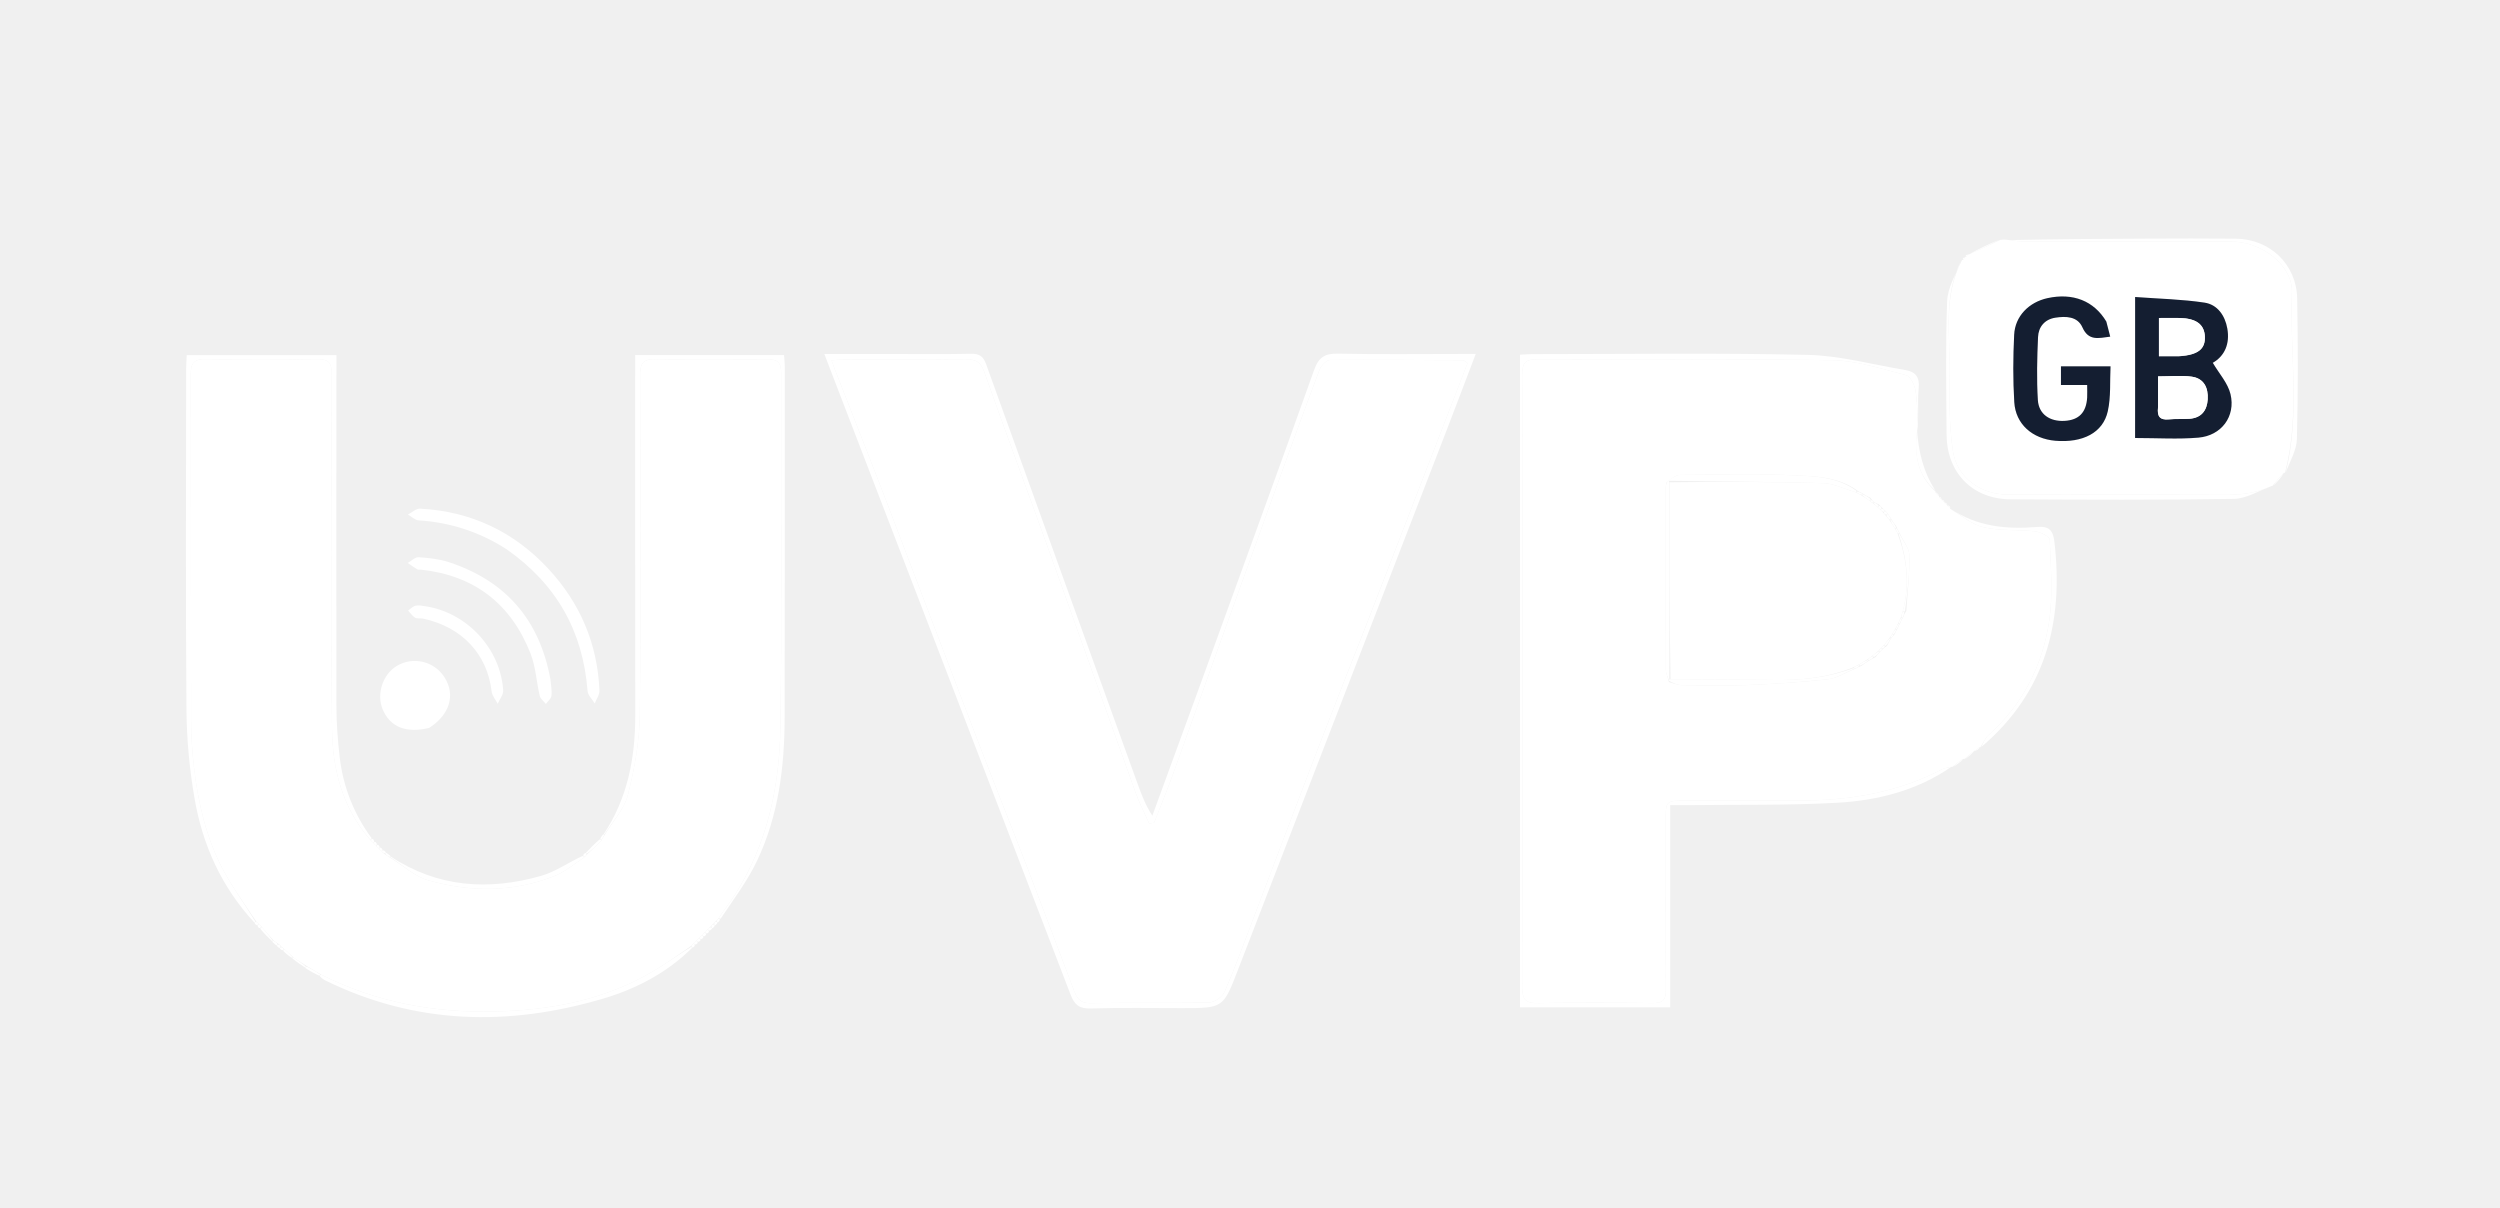
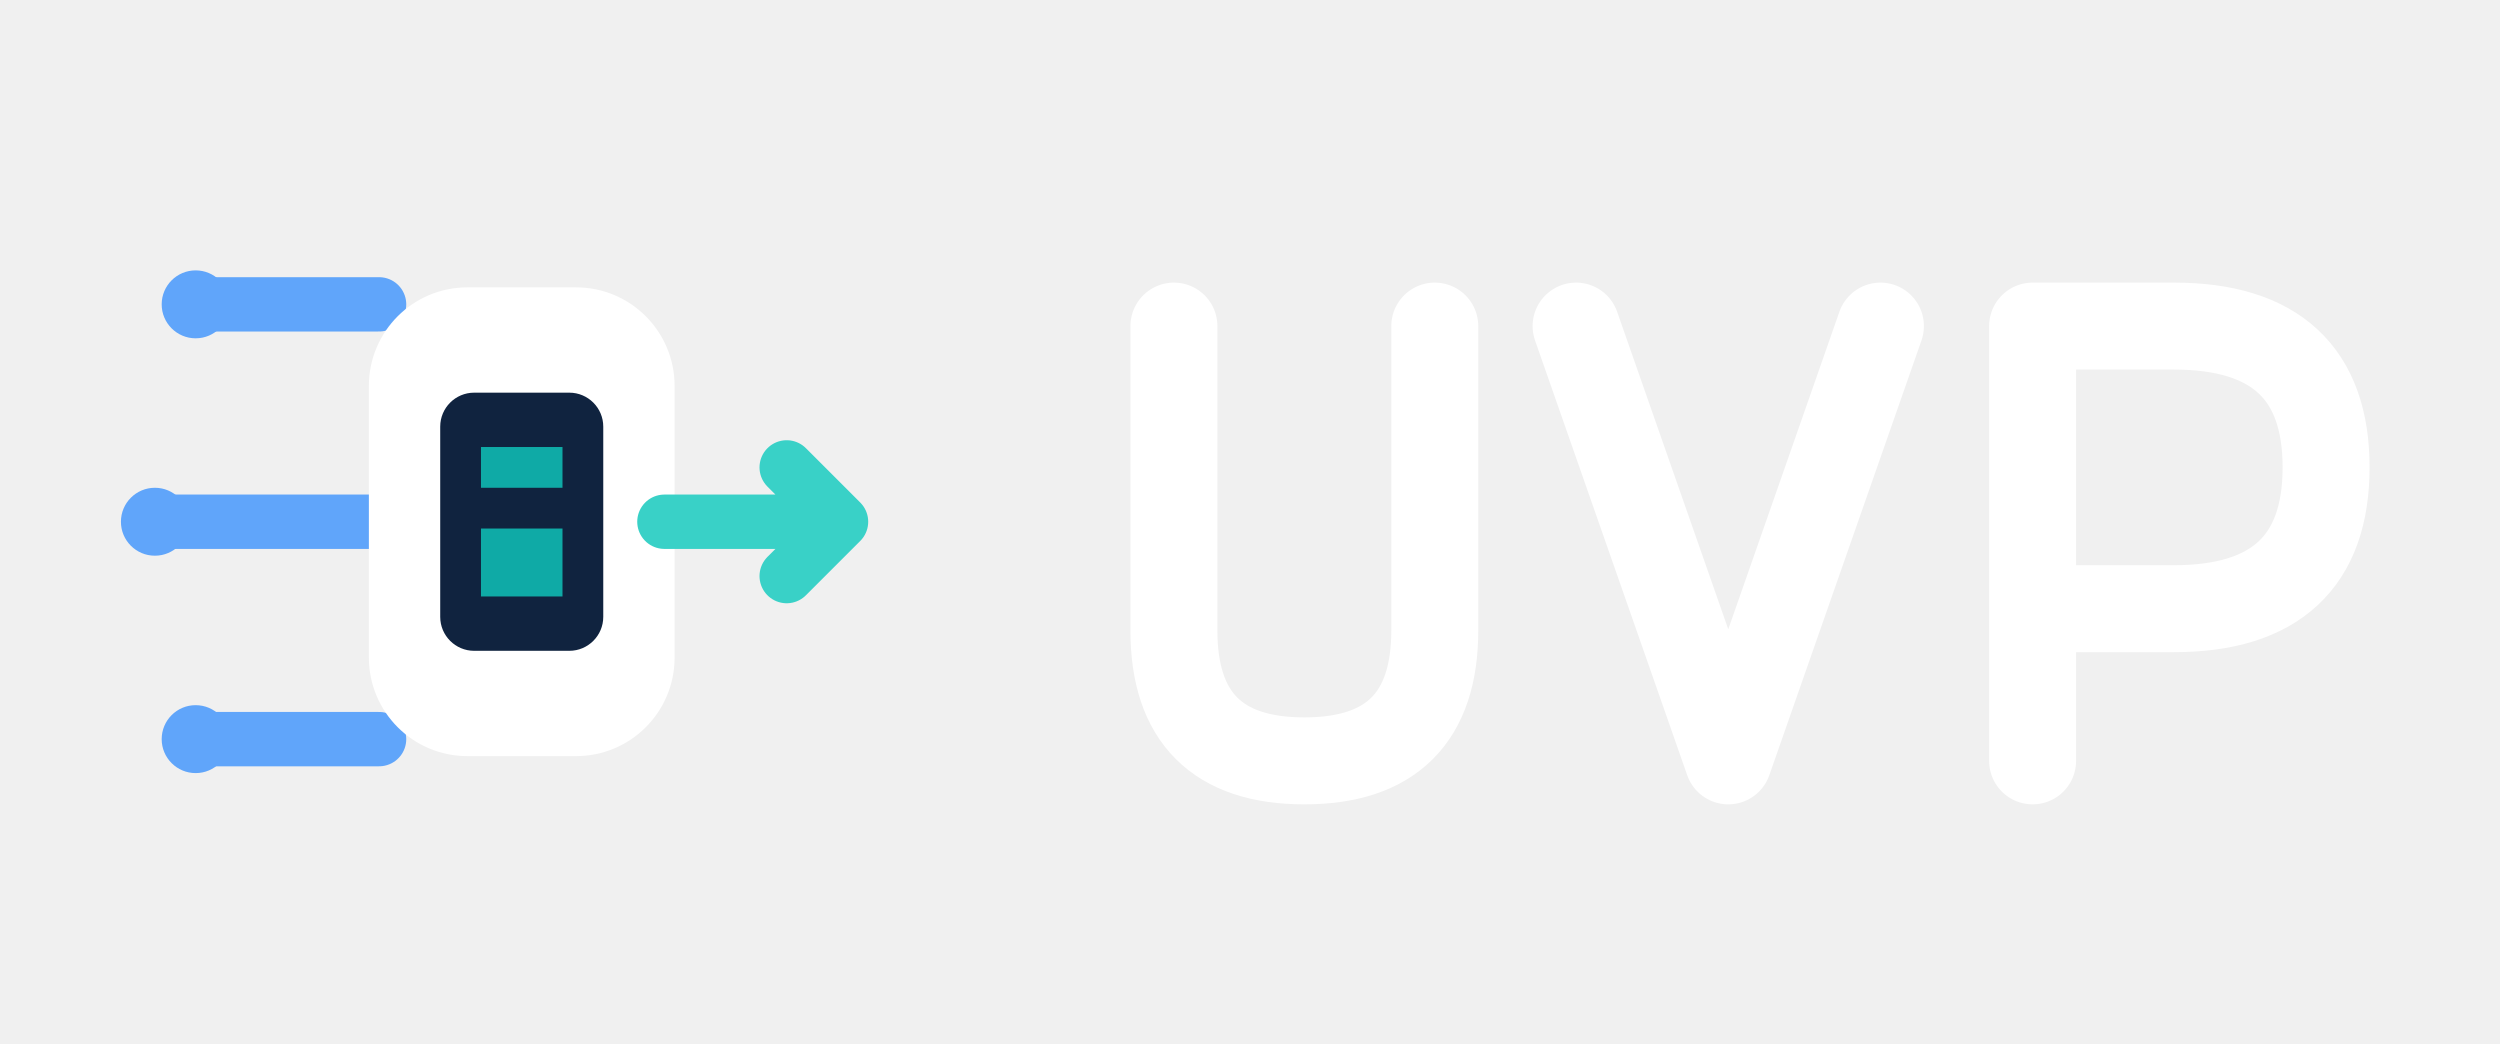
- <svg xmlns="http://www.w3.org/2000/svg" xml:space="preserve" viewBox="110 270 890 430">
-   <path fill="#FFFFFF" d="M792.71 419.97c.05.77.1 1.54-.16 3.01-1.19 8.81.07 16.24 6.52 22 0 0-.07.01-.04.31.46.68.9 1.05 1.35 1.43 0 0-.12.08-.1.31.37.4.7.56 1.03.72 0 0-.12.08-.07.3.4.4.73.55 1.06.7 0 0-.12.08-.06.31.4.38.73.54 1.06.7 0 0-.12.06-.06.3.4.36.75.5 1.1.63 0 0-.22.13-.12.4 4.07 2.48 7.8 5.7 12.06 6.65 5.88 1.32 12.17.73 18.23 1.42 1.9.21 5.16 1.87 5.2 2.96.34 9.7 1.22 19.6-.22 29.1-2.38 15.74-9.39 29.58-21.53 40.43-1.28 1.14-1.98 2.9-2.95 4.38 0 0-.01-.03-.32-.01-.7.45-1.08.88-1.47 1.3 0 0-.06-.11-.34-.08-1.42 1.04-2.55 2.06-3.68 3.07 0 0-.06-.17-.34-.17a41 41 0 0 0-3.85 2.9s0-.04-.37-.05c-1.32.27-2.34.4-3.2.84-16.12 8.46-33.47 11.23-51.44 11.17-13.16-.04-26.32 0-39.48 0-7.53 0-7.53 0-7.53 7.3 0 20-.09 39.98.07 59.97.03 3.7-1.02 4.88-4.79 4.83-13.49-.21-26.98-.26-40.47.01-4.48.1-5.92-1.03-5.91-5.75q.23-108.94.02-217.87c-.01-4.38 1.1-5.63 5.55-5.6 34.97.18 69.96-.25 104.93.35 8.76.15 17.52 3.12 26.15 5.31 1.48.38 2.93 3.23 3.3 5.14.7 3.68.63 7.52.87 11.28m-12.2 80.9c.25-.22.44-.47 1.24-.93.46-.94.93-1.88 1.78-3.1.24-.2.42-.46 1-1.12.2-.54.4-1.08 1.03-2.01.19-.54.38-1.08 1-2 .19-.54.37-1.08.99-2.02.16-.55.33-1.1 1.08-2.16.43-6.63 1.26-13.26 1.1-19.87-.06-2.63-2.33-5.2-3.71-8.35a9 9 0 0 1-1-2.02c-.62-.81-1.25-1.62-2-2.99-.33-.45-.65-.9-1.21-1.77-.2-.27-.45-.46-1-1-.2-.26-.45-.45-1-1-.2-.26-.46-.45-1.1-1.05-.53-.2-1.07-.4-1.87-1-.2-.24-.45-.43-.9-1.22a21 21 0 0 1-3.23-1.8c-.53-.2-1.06-.4-2-1.17-6.8-4.62-14.8-4.76-22.4-5.1-13.46-.62-26.95-.24-40.43-.1-1.32.02-2.63 1.22-4.5 2.5-.14.64-.37 1.28-.37 1.93q-.05 32.4.02 64.8c0 1.24.6 2.48 1.13 4.5 1.51.38 3.01 1.08 4.53 1.1 7.46.12 14.94.31 22.4 0 9.88-.41 19.77-1 29.6-2.08 3.23-.36 6.28-2.44 9.98-3.84.47-.3.94-.6 2.03-.99.82-.62 1.63-1.24 3-1.99.45-.32.9-.64 1.97-1.07.48-.62.96-1.24 1.83-2.11.25-.2.45-.44 1-.98" />
-   <path fill="#FFFFFF" d="M822.07 355.41c.73-.1 1.46-.2 2.89.01 2.51.4 4.33.56 6.15.56 24.44.01 48.89-.02 73.33.02 10.91.03 21.83 8.63 21.48 18.07-.82 21.42 3.06 43.03-2.46 64.26 0 0-.12-.04-.44 0a61 61 0 0 0-4.04 4.66s.02.01-.36.03c-5.72 2.72-11.39 3.18-17.3 3.14-25.49-.18-50.97-.07-76.45-.08-9.72 0-18.25-6.04-19.65-15.6-1.33-8.97-1.3-18.21-1.14-27.32.24-13.63-2.47-27.64 4.4-40.57 0 0 .1-.05.38-.04.36-.3.43-.6.5-.91 0 0 .12-.15.45-.13.43-.28.53-.58.62-.88 0 0 .1-.04.5-.05 3.98-1.73 7.56-3.45 11.14-5.17m48.02 57.08v13.44c7.96 0 15.3.5 22.53-.13 8.19-.7 13.33-7.55 11.44-15.48-.94-3.94-4.08-7.36-6.3-11.16 4.23-2.42 6.13-6.76 5.16-12.23-.81-4.63-3.55-8.5-8.08-9.19-8.07-1.22-16.3-1.38-24.75-2zm-10.38-28.37c-4.29-7.06-11.79-9.94-20.76-8-6.64 1.45-11.59 6.41-11.91 13.07-.4 7.97-.45 16 .04 23.97.48 7.86 6.45 13.06 14.63 13.75 9.72.82 16.95-2.82 18.66-10.49 1.16-5.17.71-10.71.98-16H843.7v6.64h9.34c0 1.81.06 3.12-.01 4.43-.3 5.34-2.92 8.04-8.02 8.34-5.2.31-9.21-2.32-9.53-7.4-.46-7.46-.27-14.98.06-22.45a6.9 6.9 0 0 1 6.16-6.88c3.76-.58 7.88-.5 9.63 3.42 2.2 4.96 5.7 3.86 9.91 3.33-.46-1.85-.85-3.42-1.53-5.73" />
-   <path fill="#FFFFFF" d="M535.86 517.65c14.1-38.87 28.2-77.33 41.95-115.9 1.66-4.66 3.88-5.95 8.56-5.85 14.5.3 29 .11 43.5.11h5.49c-3.64 9.54-6.97 18.38-10.37 27.19-24.74 63.98-49.51 127.94-74.22 191.93-5.3 13.72-5.2 13.76-19.95 13.76-10.83 0-21.67-.2-32.5.13-4.05.12-5.8-1.26-7.2-4.94-28-73.07-56.13-146.09-84.22-219.11l-3.43-8.94h26.7c8.5 0 17 .1 25.5-.09 2.98-.07 4.38.9 5.4 3.74 17.92 49.83 35.94 99.62 53.94 149.41 1.35 3.73 2.74 7.45 5.22 11.31 5.17-14.13 10.34-28.25 15.63-42.75m60.99-26.3 35.6-92.1c-1.2-.81-1.35-.98-1.48-.98-15.82-.1-31.63-.29-47.44-.13-1.31.01-3.24 2.04-3.8 3.54-5.4 14.25-10.57 28.58-15.77 42.9q-11 30.37-21.95 60.77c-4.82 13.4-9.54 26.83-14.4 40.21-2.13 5.83-4.5 11.57-6.75 17.35l-1.74.27c-1.6-3.6-3.45-7.11-4.78-10.8-10.38-28.87-20.62-57.78-31-86.63-7.57-21.06-15.42-42.02-22.85-63.12-1.3-3.7-3.05-4.8-6.79-4.74-14.16.2-28.32.07-42.48.09-1.58 0-3.15.17-5.2.28.48 1.35.73 2.1 1.02 2.84 6.26 16.02 12.62 32 18.78 48.07 10.51 27.37 20.85 54.82 31.36 82.2 6.11 15.93 12.48 31.77 18.62 47.7 5.6 14.51 11.04 29.1 16.57 43.64.98 2.58 2.16 4.46 5.67 4.41 14.15-.22 28.32.05 42.47-.26 1.88-.04 4.65-1.97 5.42-3.72 3.62-8.3 6.72-16.84 9.95-25.32 7.55-19.82 15.01-39.68 22.6-59.48 5.94-15.46 12.02-30.86 18.37-46.98" />
-   <path fill="#FFFFFF" d="M792.81 419.52c-.34-3.31-.26-7.15-.97-10.83-.37-1.91-1.82-4.76-3.3-5.14-8.63-2.19-17.4-5.16-26.15-5.31-34.97-.6-69.96-.17-104.93-.36-4.46-.02-5.56 1.23-5.55 5.6q.2 108.94-.02 217.88c-.01 4.72 1.43 5.84 5.9 5.75 13.5-.27 27-.22 40.48-.01 3.77.05 4.82-1.13 4.8-4.83-.17-19.99-.09-39.98-.08-59.97 0-7.3 0-7.3 7.53-7.3 13.16 0 26.32-.04 39.48 0 17.97.06 35.32-2.71 51.44-11.17.86-.44 1.88-.57 3.21-.83-12 8.34-26.04 11.97-40.57 12.78-17.62.98-35.3.63-52.95.85-1.97.03-3.93 0-6.55 0v71.98h-53.46V396.27c1.57-.08 3.04-.2 4.5-.2 32.67 0 65.34-.48 97.98.27 11.65.27 23.24 3.5 34.86 5.43 3.5.59 4.98 2.57 4.6 6.3-.37 3.63-.12 7.32-.25 11.45" />
-   <path fill="#FFFFFF" d="M200.56 598.44c-11.67-12.6-18.5-27.66-21.33-44.38a195 195 0 0 1-2.85-30.8c-.32-40.65-.13-81.32-.11-121.99 0-1.47.12-2.95.21-4.85h53.29v6.1c-.02 39.67-.08 79.34 0 119 .01 5.98.46 11.99 1.15 17.94a59.7 59.7 0 0 0 11.33 28.86c0 .43-.26.7-.56.53-9.92-11.48-13.33-25.2-13.5-39.4-.47-41.98-.23-83.98-.07-125.97.02-4.36-1.07-5.73-5.55-5.62-12.99.3-26 .34-38.99-.01-4.84-.14-5.71 1.58-5.7 5.97.15 40.66.05 81.32.14 121.98 0 5.79.36 11.61 1.03 17.36 1.49 12.7 4.34 25.12 10.37 36.48 3.38 6.37 7.71 12.23 11.5 18.45zm124.37-31.5c8.5-12.83 11.24-27.16 11.22-42.27-.05-40.65-.03-81.3-.03-121.94v-6.32h53c.1 1.37.28 2.81.28 4.26q.02 62.47-.07 124.93c-.03 17.48-2.2 34.67-9.71 50.62-3.44 7.3-8.42 13.88-13.09 20.86-.39.06-.6-.14-.53-.48 1.9-2.88 3.89-5.33 5.57-7.97 11.6-18.18 15.93-38.6 16.25-59.61.63-41.98.12-83.98.29-125.97.01-4.38-1.54-5.23-5.49-5.16-12.99.21-26 .3-38.98-.04-4.74-.12-5.79 1.42-5.77 5.91.17 40.16.36 80.32-.09 120.47-.1 9.64-1.88 19.42-4.25 28.8-1.3 5.1-5.46 9.47-8.4 14.1z" />
-   <path fill="#FFFFFF" d="M290.33 465.53a64.5 64.5 0 0 0-31.27-10.27c-1.32-.09-2.56-1.36-3.83-2.08 1.43-.74 2.9-2.16 4.3-2.1 18.14.94 33.49 8.22 45.76 21.49 11.22 12.14 17.44 26.62 18.11 43.25.06 1.52-1.09 3.08-1.67 4.61-.89-1.48-2.44-2.9-2.56-4.45-1.64-21.26-11.06-38.02-28.84-50.45" />
-   <path fill="#FFFFFF" d="M262.77 529.13c-8.25 2.04-13.98-.38-16.57-6.68-2.2-5.4.02-12.26 4.97-15.33a12.5 12.5 0 0 1 17.08 4.02c3.95 6.2 1.93 13.26-5.48 18" />
-   <path fill="#FFFFFF" d="M305.95 511.83c.2 2.24.6 4.1.38 5.87-.14 1.04-1.3 1.93-2 2.9-.76-.95-1.93-1.8-2.18-2.87-1.19-4.99-1.42-10.3-3.26-15.02-6.9-17.64-19.87-27.8-38.89-29.9-.5-.05-1.09.1-1.47-.14-1.17-.68-2.26-1.5-3.38-2.26 1.3-.72 2.64-2.12 3.88-2.04 3.63.25 7.37.64 10.8 1.77 20.1 6.62 32.22 20.37 36.12 41.7" />
-   <path fill="#FFFFFF" d="M808.2 362.76c-6.59 12.76-3.88 26.77-4.12 40.4-.16 9.1-.19 18.35 1.14 27.32 1.4 9.56 9.93 15.6 19.65 15.6 25.48 0 50.96-.1 76.44.08 5.92.04 11.59-.42 17.3-3.15-4.2 1.58-8.76 4.5-13.37 4.59-26.48.44-52.98.3-79.47.16-13.56-.07-22.7-9.41-22.79-23.06-.1-15.83-.4-31.67.2-47.47.18-4.82 3.08-9.54 5.02-14.47" />
-   <path fill="#FFFFFF" d="M356.41 607.42c-8.94 8.87-19.88 14.6-31.7 18.09-33.7 9.96-66.88 9.27-98.97-6.51-.6-.3-1.14-.68-1.82-1.4-.11-.38.12-.65.47-.6 19.7 9.9 40.27 13.61 61.87 13.1 20.02-.48 39.12-4.12 56.52-14.5 4.51-2.68 8.8-5.75 13.3-8.53z" />
-   <path fill="#FFFFFF" d="M923.73 438.14c5.25-21.04 1.37-42.65 2.19-64.07.35-9.44-10.57-18.04-21.48-18.07-24.44-.04-48.89 0-73.33-.02-1.82 0-3.64-.17-5.78-.5 15.98-.35 32.29-.47 48.6-.53 10.66-.05 21.32-.08 31.97.02 12.18.11 21.68 9.12 21.9 21.35.3 16.65.32 33.31-.1 49.95-.1 3.92-2.4 7.8-3.97 11.87" />
-   <path fill="#FFFFFF" d="M260.57 490.22c-1.23-.14-2.24.05-2.85-.35-.95-.63-1.64-1.66-2.44-2.52.89-.6 1.7-1.5 2.68-1.72 1.08-.26 2.32.03 3.47.2 14.73 2.2 26.73 15.02 27.7 29.91.11 1.55-1.26 3.2-1.94 4.8-.75-1.45-2-2.85-2.17-4.38-1.53-13.22-10.48-22.96-24.45-25.94m554.77 45.72c.64-1.39 1.34-3.15 2.62-4.29 12.14-10.85 19.15-24.7 21.53-40.43 1.44-9.5.56-19.4.22-29.1-.04-1.09-3.3-2.75-5.2-2.96-6.06-.7-12.35-.1-18.23-1.42-4.25-.95-8-4.17-11.98-6.74 9.27 6.46 19.91 7.5 30.88 6.6 4.29-.35 5.72 1.15 6.2 5.37 3.3 28.54-3.13 53.53-26.04 72.97" />
-   <path fill="#FFFFFF" d="M249.08 574.92c16.73 11.04 34.85 12.21 53.59 6.88 5-1.43 9.49-4.64 14.65-7.05.43 0 .7.27.53.57-3.63 2.43-6.89 5.14-10.63 6.61-14.66 5.79-29.8 5.7-44.72 1.48-4.94-1.4-9.15-5.4-13.63-8.28z" />
-   <path fill="#FFFFFF" d="M799 444.62c-6.38-5.4-7.64-12.83-6.53-21.26.56 7.27 2.12 14.5 6.53 21.26" />
-   <path fill="#FFFFFF" d="M821.7 355.35q-4.82 2.66-10.74 5.18 4.8-2.66 10.73-5.18" />
-   <path fill="#FFFFFF" d="M318.6 573.59c1.47-1.55 2.94-3.1 4.8-4.71.4-.06.64.15.59.49a42 42 0 0 1-5.07 4.55zm-111.7 31.52c-1.4-1.34-2.8-2.68-4.2-4.43 0-.4.3-.69.6-.54a52 52 0 0 1 3.82 4.74z" />
-   <path fill="#FFFFFF" d="M919.3 442.91c.92-1.46 2.16-3 3.75-4.52a24 24 0 0 1-3.74 4.52" />
-   <path fill="#FFFFFF" d="M218.55 614.39a47 47 0 0 1-4.39-3.1q-.13-.53.35-.4a37 37 0 0 1 4.4 3.18zm5.14 2.97a34 34 0 0 1-4.94-2.71c-.2-.26.04-.47.5-.53a36 36 0 0 1 4.79 2.83z" />
-   <path fill="#FFFFFF" d="M805.34 543c.85-.93 2.04-1.9 3.58-2.8-.85.97-2.05 1.86-3.58 2.8m4.19-2.75q1.2-1.44 3.41-3-1.2 1.44-3.4 3" />
-   <path fill="#FFFFFF" d="M213.98 611.02a14 14 0 0 1-3.1-2.47c-.04-.39.16-.6.49-.55 1.16.97 2 1.89 2.83 2.8zm-5.5-4.39c-.45-.34-.9-.67-1.46-1.27q-.17-.39.37-.4c.76.35 1.2.7 1.48 1.18z" />
-   <path fill="#FFFFFF" d="M813.51 537.28q.14-.57 1.2-1.25-.14.59-1.2 1.25m-13.19-90.85q-.6-.12-1.27-1.17.58.13 1.27 1.17" />
-   <path fill="#FFFFFF" d="M247.44 573.57c.45.29.91.58 1.5 1.1q.19.38-.34.38a3.4 3.4 0 0 1-1.5-1.14zm76.24-4.85c.18-.57.47-1.04 1-1.64q.39-.2.37.32c-.34.77-.68 1.2-1.01 1.63zm39.88 31.79c-.2.27-.41.55-.95.8-.34-.02-.62-.32-.51-.54.3-.49.57-.68 1.02-.65zm-1.16.94c-.03.45-.23.7-.8.88-.33-.04-.61-.34-.5-.56.31-.49.57-.68.89-.78 0 0 .28.3.4.46" />
-   <path fill="#FFFFFF" d="M364.5 599.49a2 2 0 0 1-.75.89c-.2.13-.49-.13-.52-.48.17-.62.43-.81.88-.8z" />
-   <path fill="#FFFFFF" d="M365.44 598.44c-.1.31-.28.57-.74.92-.2.13-.46-.12-.48-.47.18-.6.43-.8.86-.8zm-162.91 1.96c-.44-.04-.67-.24-.83-.82.03-.33.31-.6.53-.48.48.31.67.57.78.9 0 0-.3.27-.48.4" />
-   <path fill="#FFFFFF" d="M801.24 447.5c-.26.09-.6-.07-.93-.54q.4-.15.93.53" />
-   <path fill="#FFFFFF" d="M361.4 602.46c-.03.44-.23.7-.8.87-.33-.04-.61-.34-.5-.56.31-.49.57-.67.89-.78 0 0 .28.3.4.47m-.99 1c-.03.45-.23.7-.8.87-.33-.04-.61-.34-.5-.56.31-.49.57-.67.89-.78 0 0 .28.3.4.47m-.99 1c-.04.44-.24.67-.82.84-.33-.03-.6-.32-.49-.53.32-.49.58-.68.9-.78 0 0 .28.3.4.47" />
-   <path fill="#FFFFFF" d="M358.38 605.42c-.02.43-.22.67-.81.85-.33-.03-.6-.3-.48-.5.32-.49.57-.68.9-.79zm-148.86 2.08a2 2 0 0 1-.9-.69c-.14-.18.1-.51.47-.56.62.16.82.41.8.85zm147.84-1.12c-.03.43-.24.66-.73.94-.22.1-.45-.14-.44-.46.22-.59.48-.77.79-.88z" />
-   <path fill="#FFFFFF" d="M210.73 608.27c-.43.02-.7-.14-1.07-.57-.14-.2.1-.47.45-.49.61.18.8.43.93.74z" />
-   <path fill="#FFFFFF" d="M809.18 361.71c.11.23.04.53-.3.79-.23-.33-.1-.55.3-.79m1.06-1.02c.1.24 0 .54-.36.76-.2-.35-.06-.56.36-.76" />
-   <path fill="#FFFFFF" d="M804.25 450.43q-.4.2-.98-.44.4-.2.98.44m-1.02-.93q-.4.16-.96-.5.4-.18.96.5m-1-1q-.4.16-.96-.51.4-.17.96.5" />
-   <path fill="#FFFFFF" d="M201.58 599.38c-.42-.04-.65-.25-.92-.73-.1-.21.14-.45.47-.44.6.2.78.46.88.78zm40.82-30.75c.42.03.65.25.8.85-.01.33-.23.55-.44.43-.48-.32-.66-.58-.77-.9z" />
-   <path fill="#FFFFFF" d="M243.3 569.7c.42 0 .67.2.85.82 0 .33-.2.52-.4.4-.48-.32-.67-.58-.78-.9z" />
-   <path fill="#FFFFFF" d="M244.25 570.75c.42-.01.69.17.9.77 0 .33-.2.53-.4.4a2 2 0 0 1-.8-.88z" />
-   <path fill="#FFFFFF" d="M245.24 571.75c.43-.01.7.17.91.77 0 .32-.2.52-.4.4a2 2 0 0 1-.8-.87zm1.02.99c.42-.02.7.15 1.05.62.13.2-.1.44-.43.44-.6-.2-.8-.45-.92-.76zm71.37 1.86c.03-.42.25-.65.75-.92.21-.1.43.13.42.45-.2.6-.47.78-.79.89zm48.62 22.64c.02.43-.15.71-.6 1.07-.21.13-.45-.1-.46-.44.2-.6.44-.8.74-.93z" />
-   <path fill="#FFFFFF" d="M703.94 440.97c1.31-.66 2.62-1.86 3.94-1.88 13.48-.14 26.97-.52 40.42.1 7.62.34 15.61.48 22.54 5.48q.18.56-.4.5c-4.02-1.14-7.66-3.06-11.34-3.17-18.28-.52-36.56-.55-54.92-.83zm66.16 67.13c-3.13 1.3-6.18 3.38-9.42 3.74a443 443 0 0 1-29.6 2.08c-7.45.31-14.93.12-22.4 0-1.5-.02-3-.72-4.55-1.57-.03-.46.14-.6.58-.53 12.55.13 24.66.04 36.77.25 9.7.16 19.19-.77 28.37-4.26z" />
-   <path fill="#FFFFFF" d="M704.02 511.96c-.4-1.16-.99-2.4-1-3.63q-.06-32.4-.01-64.81c0-.65.23-1.3.64-2.25q.41-.44.56.35c.1 23.72.07 46.92.06 70.12zm82.12-52.09c1.26 2.6 3.53 5.16 3.59 7.79.16 6.6-.67 13.24-1.55 20-.44.14-.74-.09-.67-.5 2.38-9.47 1.34-18.3-1.62-27.08zm-13.07-13.96c.95.45 1.9.9 2.86 1.76q0 .64-.46.51a16 16 0 0 1-2.64-1.98zm10.07 51.21c-.46.94-.93 1.88-1.8 2.82q-.61 0-.49-.45c.76-1.04 1.42-1.8 2.13-2.5zm.01-42.26c.62.81 1.25 1.62 1.83 2.8q-.06.6-.46.35a15 15 0 0 1-1.62-2.93zm-8.01 50.29c-.81.62-1.62 1.24-2.82 1.81-.4-.04-.55-.23-.36-.48 1.1-.7 2-1.17 2.98-1.56zm3.96-3.06a7 7 0 0 1-1.86 1.79c-.43-.07-.67-.31-.51-.56.8-.68 1.43-1.11 2.14-1.47z" />
-   <path fill="#FFFFFF" d="M772 507.01c-.4.4-.86.7-1.62 1.04-.28.06-.44-.14-.34-.46.65-.5 1.2-.68 1.73-.86zm5.11-58.14a4 4 0 0 1 1.64 1c.04.38-.22.69-.47.55a7 7 0 0 1-1.34-1.36zm-.18 55.07c-.33.44-.78.76-1.51 1.15q-.43.08-.34-.4c.54-.59 1.02-.85 1.49-1.12zm8.2-9.84c-.2.54-.4 1.08-.92 1.72-.32.09-.51-.08-.45-.36.41-.7.75-1.14 1.16-1.52zm1-2c-.2.53-.38 1.07-.79 1.8-.21.2-.35.09-.38-.25.29-.81.6-1.28.98-1.7z" />
-   <path fill="#FFFFFF" d="M787.11 490.08a10 10 0 0 1-.76 1.82q-.33.29-.4-.24a4.4 4.4 0 0 1 .92-1.76z" />
-   <path fill="#FFFFFF" d="M787.9 487.92a4 4 0 0 1-.57 1.97c-.22.2-.38.07-.45-.3.14-.9.35-1.46.56-2.02zm-16.85-42.97c.6.12 1.13.31 1.84.74.18.22.02.41-.34.45a6 6 0 0 1-1.73-.92zm13.98 13.03c.39.4.69.87 1.05 1.61.06.28-.1.42-.42.31-.5-.64-.7-1.18-.88-1.71zm-2.99-5.03c.33.45.65.9 1.04 1.63.07.28-.1.43-.42.37a2.8 2.8 0 0 1-1.11-1.56zm-6.03-4.95c.38.05.63.24.97.67q.18.32-.28.32c-.62-.14-.83-.39-.93-.73z" />
-   <path fill="#FFFFFF" d="M781.05 451.95c.3.12.56.31.87.8.12.2-.2.5-.55.5-.56-.23-.73-.48-.71-.9zm-2.13-1.85c.43-.02.7.17.88.77-.01.34-.28.6-.48.5-.45-.3-.65-.54-.8-.81zm5.06 45.9c-.03.38-.21.63-.65.98q-.3.2-.3-.24c.22-.53.44-.76.67-1zm-2.97 4.03c-.06.37-.25.62-.79.87-.28.04-.44-.12-.35-.35.29-.51.55-.7.89-.77zm-.99 1c-.07.37-.27.6-.71.93-.2.13-.36-.03-.35-.34.21-.6.48-.77.82-.84zm-.1-49.95c.44 0 .69.2 1 .66.13.2-.13.47-.47.48-.6-.2-.79-.45-.93-.74z" />
-   <path fill="rgba(10,20,40,0.95)" d="M870.1 412v-36.27c8.44.63 16.67.79 24.74 2.01 4.53.69 7.27 4.56 8.08 9.19.97 5.47-.93 9.81-5.17 12.23 2.23 3.8 5.37 7.22 6.31 11.16 1.89 7.93-3.25 14.78-11.44 15.48-7.24.62-14.57.13-22.53.13zm8.17 3.3c-.4 2.93.67 4.31 3.83 4 2.47-.25 4.98-.01 7.45-.22 4.16-.35 6.15-2.94 6.4-6.91.25-4.14-1.37-7.45-5.66-8.06-3.81-.53-7.76-.1-12.02-.1zm7.91-18.49c6.38-.49 8.97-2.58 8.75-7.06-.22-4.25-3.07-6.37-8.89-6.53-2.43-.06-4.86 0-7.45 0v13.6zm-26.32-12.31c.53 1.93.92 3.5 1.38 5.35-4.2.53-7.7 1.63-9.91-3.33-1.75-3.92-5.87-4-9.63-3.42-3.8.59-6 3.28-6.16 6.88-.33 7.47-.52 14.99-.06 22.44.32 5.1 4.33 7.72 9.53 7.41 5.1-.3 7.72-3 8.02-8.34.07-1.3 0-2.62 0-4.43h-9.33v-6.64h17.65c-.27 5.29.18 10.83-.98 16-1.71 7.67-8.94 11.3-18.66 10.49-8.18-.7-14.15-5.89-14.63-13.75-.49-7.97-.43-16-.04-23.97.32-6.66 5.27-11.62 11.9-13.06 8.98-1.95 16.48.93 20.92 8.36" />
-   <path fill="#FFFFFF" d="M596.68 491.7c-6.18 15.78-12.26 31.18-18.2 46.64-7.59 19.8-15.05 39.66-22.6 59.48-3.23 8.48-6.33 17.01-9.95 25.32-.77 1.75-3.54 3.68-5.42 3.72-14.15.31-28.32.04-42.47.26-3.5.05-4.69-1.83-5.67-4.41-5.53-14.55-10.97-29.13-16.57-43.65-6.14-15.92-12.5-31.76-18.62-47.7-10.51-27.37-20.85-54.82-31.36-82.2-6.16-16.05-12.52-32.04-18.78-48.06-.3-.74-.54-1.5-1.02-2.84 2.05-.11 3.62-.28 5.2-.28 14.16-.02 28.32.1 42.48-.1 3.74-.04 5.48 1.04 6.79 4.75 7.43 21.1 15.28 42.06 22.85 63.12 10.38 28.85 20.62 57.76 31 86.62 1.33 3.7 3.17 7.2 4.78 10.8l1.74-.26c2.26-5.78 4.62-11.52 6.74-17.35 4.87-13.38 9.59-26.81 14.41-40.2q10.94-30.4 21.95-60.77c5.2-14.33 10.38-28.66 15.77-42.9.56-1.5 2.49-3.54 3.8-3.55 15.81-.16 31.62.02 47.44.13.13 0 .27.17 1.49.99Q614.78 445 596.68 491.7" />
-   <path fill="#FFFFFF" d="M366 596.6c-.37.48-.62.68-.92 1.15-.43.34-.68.53-.99 1.01-.43.33-.69.52-1 1-.42.33-.68.52-1 1.01-.42.32-.68.51-1 1-.42.33-.68.51-1 1-.42.33-.68.51-1 1-.42.32-.68.51-1 1a3.4 3.4 0 0 0-1 1c-.42.32-.68.5-1 .97-4.52 3.1-8.8 6.18-13.3 8.87-17.4 10.37-36.5 14.01-56.53 14.49-21.6.51-42.17-3.2-61.87-13.1-1.8-1.02-3.25-1.98-5.03-2.99-1.73-1.04-3.13-2.03-4.85-3.11-1.15-1.01-1.98-1.93-3.14-2.9-.45-.36-.65-.61-1.13-.92a4 4 0 0 0-1.01-.98c-.65-.45-1.08-.79-1.77-1.2-1.47-1.6-2.67-3.1-4.16-4.76-.4-.47-.59-.73-1.07-1.04-.32-.43-.5-.69-.98-1.01-4.12-6.22-8.45-12.08-11.83-18.45-6.03-11.36-8.88-23.78-10.37-36.48a152 152 0 0 1-1.03-17.36c-.09-40.66.01-81.32-.14-121.98-.01-4.39.86-6.1 5.7-5.97 13 .35 26 .31 39 0 4.47-.1 5.56 1.27 5.54 5.63-.16 42-.4 83.99.08 125.98.16 14.18 3.57 27.91 13.49 39.4.4.47.6.73 1.07 1.05.32.43.51.69.99 1.01.33.43.52.68 1 1 .33.43.52.69 1 1 .33.43.53.68 1.01 1 .65.44 1.08.78 1.78 1.2 4.81 2.89 9.02 6.88 13.96 8.29 14.92 4.22 30.06 4.3 44.72-1.48 3.74-1.47 7-4.18 10.63-6.61.48-.41.74-.6 1.06-1.07 1.75-1.66 3.39-3.1 5.08-4.88.38-.77.72-1.2 1.13-1.9 2.95-4.97 7.11-9.35 8.4-14.45 2.38-9.37 4.15-19.15 4.26-28.79.45-40.15.26-80.31.1-120.47-.03-4.49 1.02-6.03 5.76-5.9 12.99.32 26 .24 38.99.03 3.94-.07 5.5.78 5.48 5.16-.17 41.99.34 83.99-.29 125.97-.32 21.01-4.66 41.43-16.25 59.6-1.68 2.65-3.66 5.1-5.57 7.98" />
-   <path fill="#FFFFFF" d="M779.32 451.36c.34.41.54.66 1 1 .32.4.5.66.89 1.03.49.6.8 1.05 1.36 1.63.73 1.03 1.21 1.92 1.95 3 .45.7.64 1.24 1.06 1.95 3.27 8.89 4.3 17.72 1.93 27.2-.28.96-.49 1.51-.7 2.36-.31.8-.6 1.29-.92 2.08-.33.76-.64 1.23-1 1.98-.38.73-.72 1.16-1.13 1.87-.29.52-.51.75-.78 1.23-.7 1-1.37 1.76-2.13 2.8-.43.37-.7.55-.98 1.06-.43.3-.7.48-.99 1-.72.66-1.36 1.1-2.15 1.77-.63.52-1.1.78-1.72 1.29-1.04.7-1.95 1.16-3.05 1.87-.73.43-1.27.61-2 1.02-9.3 3.8-18.77 4.73-28.48 4.57-12.1-.2-24.22-.12-36.77-.25-.43-23.28-.4-46.48-.42-70.13 18.25-.24 36.53-.2 54.8.31 3.7.1 7.33 2.03 11.36 3.17.83.37 1.29.69 2.03 1.06 1.08.66 1.9 1.27 3 1.95.4.42.6.67 1.17.88.62.45 1 .84 1.63 1.36.4.41.6.64 1.04.94" />
-   <path fill="#FFFFFF" d="M878.26 414.81v-10.82c4.26 0 8.2-.42 12.02.11 4.3.61 5.9 3.92 5.65 8.06-.24 3.97-2.23 6.56-6.39 6.91-2.47.2-4.98-.03-7.45.22-3.16.31-4.23-1.07-3.83-4.48m7.47-18.01h-7.15v-13.6c2.6 0 5.02-.06 7.45 0 5.82.16 8.67 2.28 8.89 6.53.22 4.48-2.37 6.57-9.19 7.06" />
+ <svg xmlns="http://www.w3.org/2000/svg" viewBox="0 0 230 96" role="img" aria-label="UVP 统一视频接入平台" data-uvp-logo="unified-video-gateway">
+   <g transform="translate(8 8) scale(.625)">
+     <g fill="none" stroke-linecap="round" stroke-linejoin="round">
+       <path d="M16 32H43M10 64H43M16 96H43" stroke="#60A5FA" stroke-width="8" />
+       <circle cx="16" cy="32" r="5" fill="#60A5FA" stroke="none" />
+       <circle cx="10" cy="64" r="5" fill="#60A5FA" stroke="none" />
+       <circle cx="16" cy="96" r="5" fill="#60A5FA" stroke="none" />
+       <rect x="43" y="31" width="42" height="66" rx="13" fill="#FFFFFF" stroke="#FFFFFF" stroke-width="3" />
+       <rect x="52" y="45" width="24" height="38" rx="5" fill="#10233F" stroke="none" />
+       <path d="M58 53H70V59H58ZM58 65H70V75H58Z" fill="#0FAAA6" stroke="none" />
+       <path d="M85 64H111M103 56L111 64L103 72" stroke="#39D1C7" stroke-width="8" />
+     </g>
+   </g>
+   <g fill="none" stroke="#FFFFFF" stroke-width="8" stroke-linecap="round" stroke-linejoin="round">
+     <path d="M108 30V58Q108 70 120 70Q132 70 132 58V30" />
+     <path d="M145 30L159 70L173 30" />
+     <path d="M187 70V30H200Q214 30 214 43Q214 56 200 56H187" />
+   </g>
</svg>
